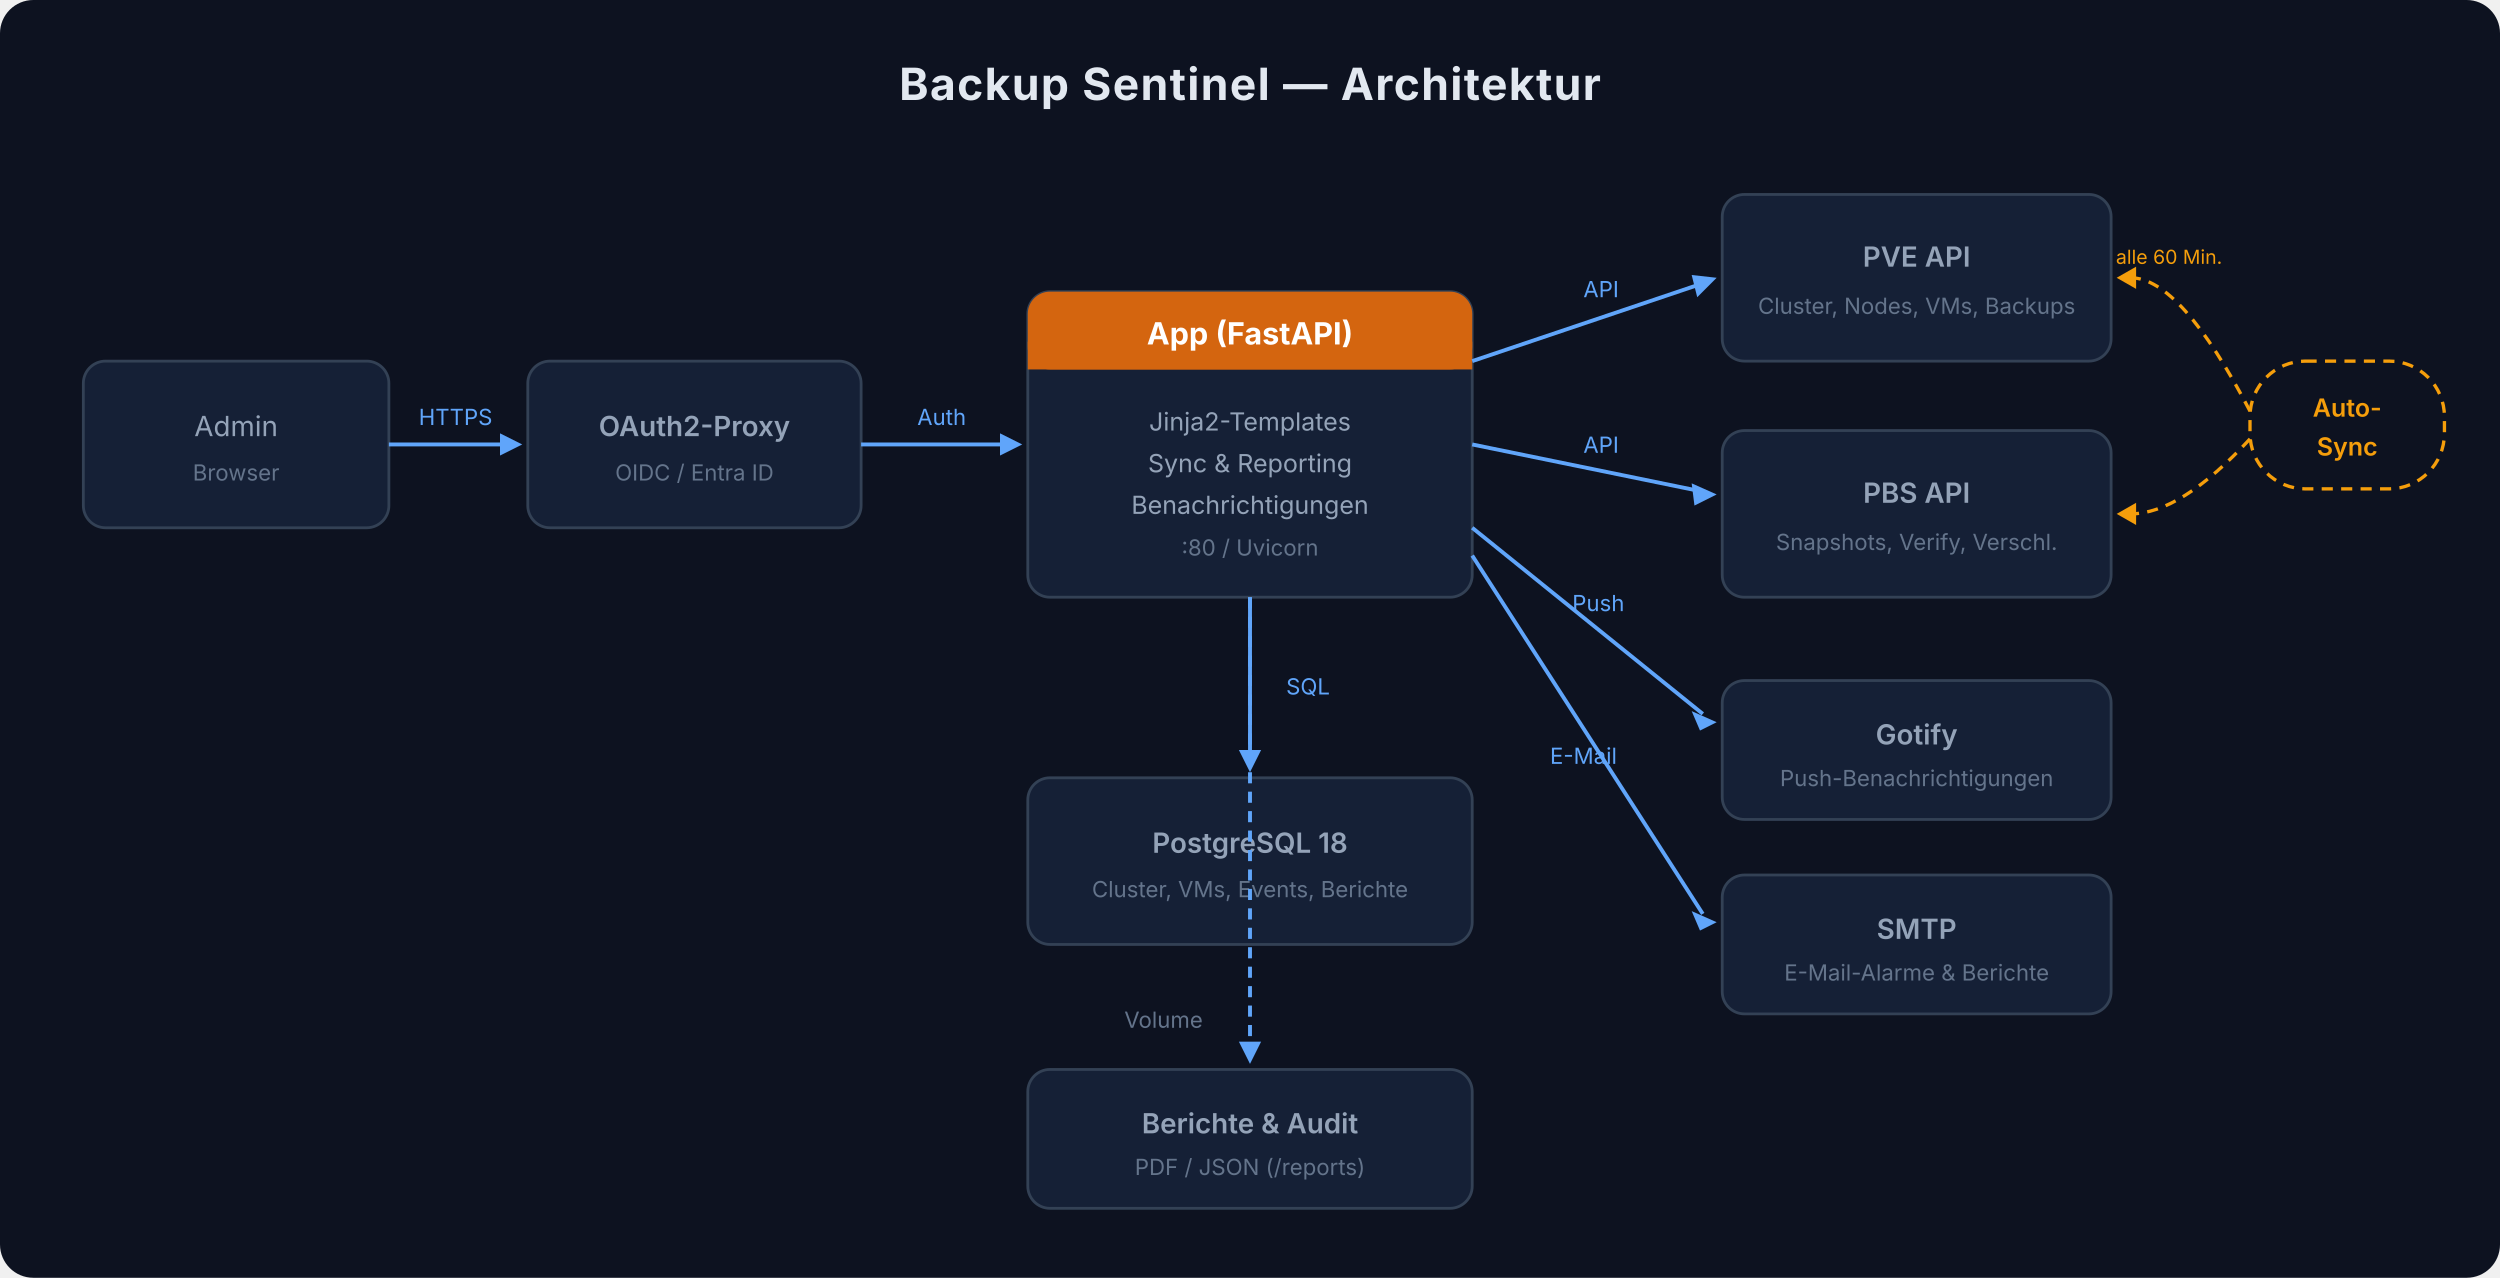
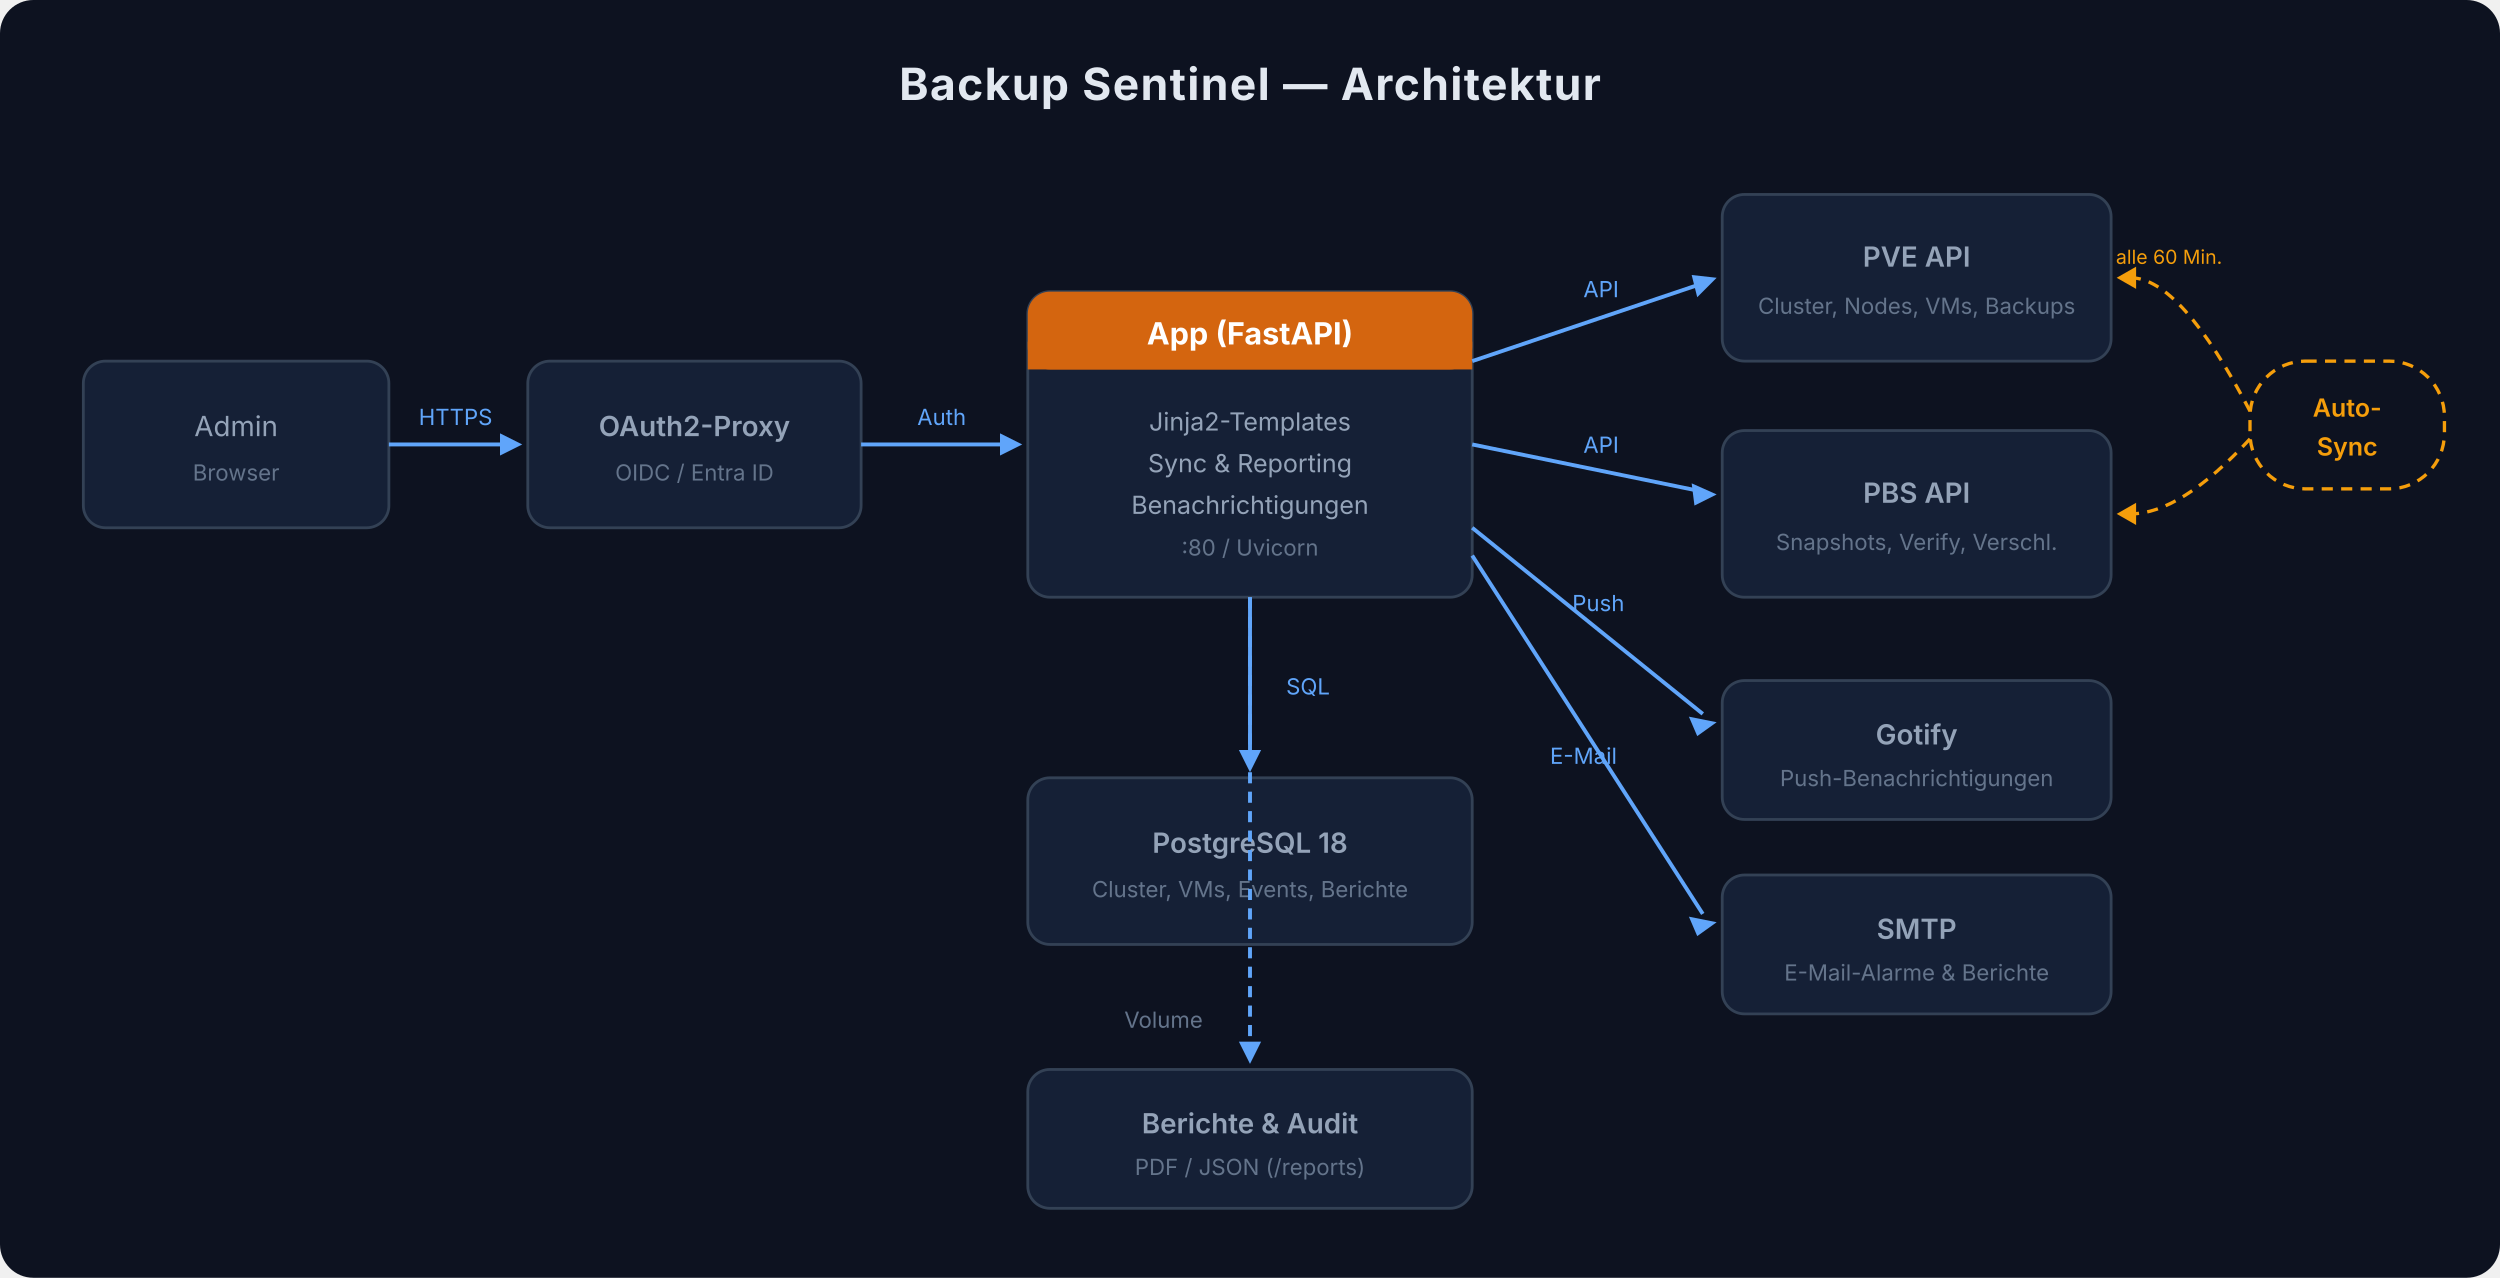
<svg xmlns="http://www.w3.org/2000/svg" viewBox="0 0 900 460">
  <rect width="900" height="460" rx="12" fill="#0d1220" />
  <text x="450" y="36" text-anchor="middle" fill="#e2e8f0" font-family="Inter,Segoe UI,system-ui,sans-serif" font-size="16" font-weight="700" letter-spacing=".5">Backup Sentinel  —  Architektur</text>
  <rect x="30" y="130" width="110" height="60" rx="8" fill="#152036" stroke="#334155" stroke-width="1" />
  <text x="85" y="157" text-anchor="middle" fill="#94a3b8" font-family="Inter,system-ui,sans-serif" font-size="10">Admin</text>
  <text x="85" y="173" text-anchor="middle" fill="#64748b" font-family="Inter,system-ui,sans-serif" font-size="8">Browser</text>
  <rect x="190" y="130" width="120" height="60" rx="8" fill="#152036" stroke="#334155" stroke-width="1" />
  <text x="250" y="157" text-anchor="middle" fill="#94a3b8" font-family="Inter,system-ui,sans-serif" font-size="10" font-weight="600">OAuth2-Proxy</text>
  <text x="250" y="173" text-anchor="middle" fill="#64748b" font-family="Inter,system-ui,sans-serif" font-size="8">OIDC / Entra ID</text>
  <rect x="370" y="105" width="160" height="110" rx="8" fill="#152036" stroke="#334155" stroke-width="1" />
  <rect x="370" y="105" width="160" height="28" rx="8" fill="#d4650f" />
  <rect x="370" y="123" width="160" height="10" fill="#d4650f" />
  <text x="450" y="124" text-anchor="middle" fill="#fff" font-family="Inter,system-ui,sans-serif" font-size="11" font-weight="700">App (FastAPI)</text>
  <text x="450" y="155" text-anchor="middle" fill="#94a3b8" font-family="Inter,system-ui,sans-serif" font-size="9">Jinja2-Templates</text>
  <text x="450" y="170" text-anchor="middle" fill="#94a3b8" font-family="Inter,system-ui,sans-serif" font-size="9">Sync &amp; Reporting</text>
  <text x="450" y="185" text-anchor="middle" fill="#94a3b8" font-family="Inter,system-ui,sans-serif" font-size="9">Benachrichtigungen</text>
  <text x="450" y="200" text-anchor="middle" fill="#64748b" font-family="Inter,system-ui,sans-serif" font-size="8">:80 / Uvicorn</text>
  <rect x="370" y="280" width="160" height="60" rx="8" fill="#152036" stroke="#334155" stroke-width="1" />
  <text x="450" y="307" text-anchor="middle" fill="#94a3b8" font-family="Inter,system-ui,sans-serif" font-size="10" font-weight="600">PostgreSQL 18</text>
  <text x="450" y="323" text-anchor="middle" fill="#64748b" font-family="Inter,system-ui,sans-serif" font-size="8">Cluster, VMs, Events, Berichte</text>
  <rect x="620" y="70" width="140" height="60" rx="8" fill="#152036" stroke="#334155" stroke-width="1" />
  <text x="690" y="96" text-anchor="middle" fill="#94a3b8" font-family="Inter,system-ui,sans-serif" font-size="10" font-weight="600">PVE API</text>
  <text x="690" y="113" text-anchor="middle" fill="#64748b" font-family="Inter,system-ui,sans-serif" font-size="8">Cluster, Nodes, VMs, Backups</text>
  <rect x="620" y="155" width="140" height="60" rx="8" fill="#152036" stroke="#334155" stroke-width="1" />
  <text x="690" y="181" text-anchor="middle" fill="#94a3b8" font-family="Inter,system-ui,sans-serif" font-size="10" font-weight="600">PBS API</text>
  <text x="690" y="198" text-anchor="middle" fill="#64748b" font-family="Inter,system-ui,sans-serif" font-size="8">Snapshots, Verify, Verschl.</text>
  <rect x="620" y="245" width="140" height="50" rx="8" fill="#152036" stroke="#334155" stroke-width="1" />
  <text x="690" y="268" text-anchor="middle" fill="#94a3b8" font-family="Inter,system-ui,sans-serif" font-size="10" font-weight="600">Gotify</text>
  <text x="690" y="283" text-anchor="middle" fill="#64748b" font-family="Inter,system-ui,sans-serif" font-size="8">Push-Benachrichtigungen</text>
  <rect x="620" y="315" width="140" height="50" rx="8" fill="#152036" stroke="#334155" stroke-width="1" />
  <text x="690" y="338" text-anchor="middle" fill="#94a3b8" font-family="Inter,system-ui,sans-serif" font-size="10" font-weight="600">SMTP</text>
  <text x="690" y="353" text-anchor="middle" fill="#64748b" font-family="Inter,system-ui,sans-serif" font-size="8">E-Mail-Alarme &amp; Berichte</text>
  <rect x="370" y="385" width="160" height="50" rx="8" fill="#152036" stroke="#334155" stroke-width="1" />
  <text x="450" y="408" text-anchor="middle" fill="#94a3b8" font-family="Inter,system-ui,sans-serif" font-size="10" font-weight="600">Berichte &amp; Audit</text>
  <text x="450" y="423" text-anchor="middle" fill="#64748b" font-family="Inter,system-ui,sans-serif" font-size="8">PDF / JSON  (/reports)</text>
  <rect x="810" y="130" width="70" height="46" rx="20" fill="none" stroke="#f59e0b" stroke-width="1.2" stroke-dasharray="4 3" />
  <text x="845" y="150" text-anchor="middle" fill="#f59e0b" font-family="Inter,system-ui,sans-serif" font-size="9" font-weight="600">Auto-</text>
  <text x="845" y="164" text-anchor="middle" fill="#f59e0b" font-family="Inter,system-ui,sans-serif" font-size="9" font-weight="600">Sync</text>
  <line x1="140" y1="160" x2="183" y2="160" stroke="#60a5fa" stroke-width="1.4" />
  <polygon points="188,160 180,156 180,164" fill="#60a5fa" />
  <text x="164" y="153" text-anchor="middle" fill="#60a5fa" font-family="Inter,system-ui,sans-serif" font-size="8">HTTPS</text>
  <line x1="310" y1="160" x2="363" y2="160" stroke="#60a5fa" stroke-width="1.4" />
  <polygon points="368,160 360,156 360,164" fill="#60a5fa" />
  <text x="339" y="153" text-anchor="middle" fill="#60a5fa" font-family="Inter,system-ui,sans-serif" font-size="8">Auth</text>
  <line x1="450" y1="215" x2="450" y2="273" stroke="#60a5fa" stroke-width="1.4" />
  <polygon points="450,278 446,270 454,270" fill="#60a5fa" />
  <text x="463" y="250" fill="#60a5fa" font-family="Inter,system-ui,sans-serif" font-size="8">SQL</text>
  <line x1="530" y1="130" x2="613" y2="102" stroke="#60a5fa" stroke-width="1.4" />
  <polygon points="618,100 609,99 611,107" fill="#60a5fa" />
  <text x="570" y="107" fill="#60a5fa" font-family="Inter,system-ui,sans-serif" font-size="8">API</text>
  <line x1="530" y1="160" x2="613" y2="177" stroke="#60a5fa" stroke-width="1.4" />
  <polygon points="618,178 609,174 610,182" fill="#60a5fa" />
  <text x="570" y="163" fill="#60a5fa" font-family="Inter,system-ui,sans-serif" font-size="8">API</text>
  <line x1="530" y1="190" x2="613" y2="257" stroke="#60a5fa" stroke-width="1.4" />
-   <polygon points="618,260 609,256 612,263" fill="#60a5fa" />
+   <polygon points="618,260 608,258 611,265" fill="#60a5fa" />
  <text x="566" y="220" fill="#60a5fa" font-family="Inter,system-ui,sans-serif" font-size="8">Push</text>
  <line x1="530" y1="200" x2="613" y2="329" stroke="#60a5fa" stroke-width="1.4" />
-   <polygon points="618,332 609,328 612,335" fill="#60a5fa" />
+   <polygon points="618,332 608,330 611,337" fill="#60a5fa" />
  <text x="558" y="275" fill="#60a5fa" font-family="Inter,system-ui,sans-serif" font-size="8">E-Mail</text>
  <line x1="450" y1="215" x2="450" y2="378" stroke="#60a5fa" stroke-width="1.4" stroke-dasharray="4 3" />
  <polygon points="450,383 446,375 454,375" fill="#60a5fa" />
  <text x="433" y="370" fill="#64748b" font-family="Inter,system-ui,sans-serif" font-size="8" text-anchor="end">Volume</text>
  <path d="M810,148 Q785,100 767,100" fill="none" stroke="#f59e0b" stroke-width="1.2" stroke-dasharray="4 3" />
  <polygon points="762,100 769,96 769,104" fill="#f59e0b" />
  <path d="M810,158 Q785,185 767,185" fill="none" stroke="#f59e0b" stroke-width="1.2" stroke-dasharray="4 3" />
  <polygon points="762,185 769,181 769,189" fill="#f59e0b" />
  <text x="800" y="95" text-anchor="end" fill="#f59e0b" font-family="Inter,system-ui,sans-serif" font-size="7">alle 60 Min.</text>
</svg>
